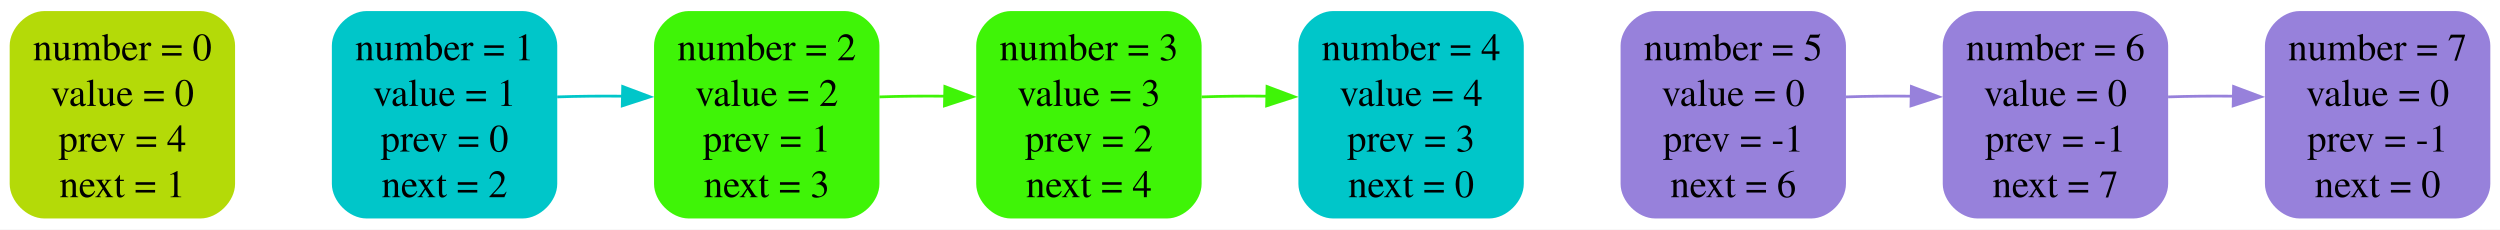
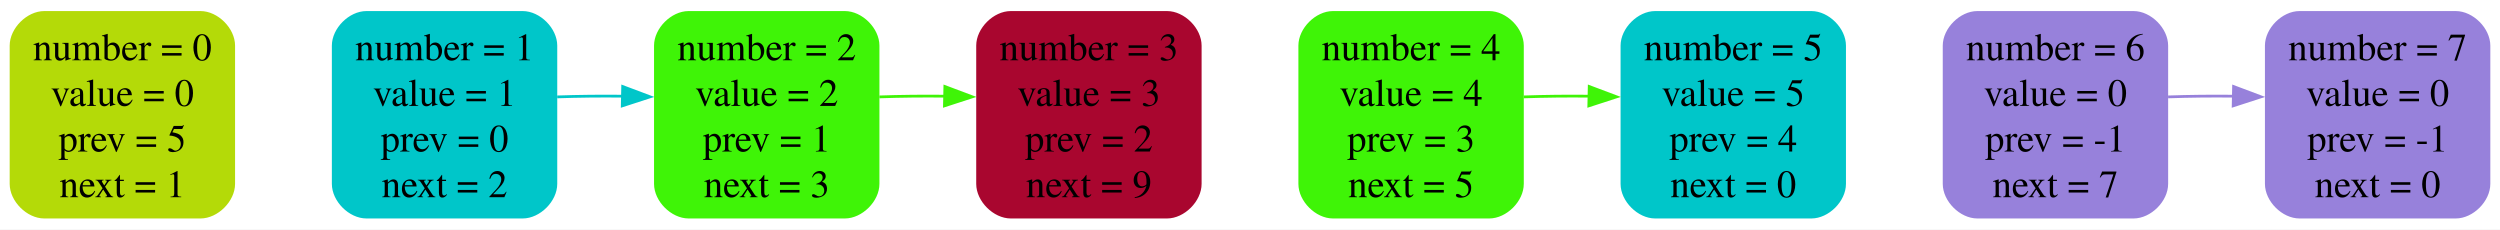
<svg xmlns="http://www.w3.org/2000/svg" width="904pt" height="83pt" viewBox="0.00 0.00 904.00 83.00">
  <g id="graph0" class="graph" transform="scale(1 1) rotate(0) translate(4 79)">
    <polygon fill="white" stroke="none" points="-4,4 -4,-79 900,-79 900,4 -4,4" />
    <g id="node1" class="node">
      <path fill="#b4da08" stroke="#b4da08" d="M12,-0.5C12,-0.5 68.5,-0.5 68.5,-0.5 74.5,-0.5 80.5,-6.5 80.5,-12.5 80.5,-12.5 80.5,-62.5 80.5,-62.5 80.5,-68.5 74.5,-74.5 68.5,-74.5 68.5,-74.5 12,-74.5 12,-74.5 6,-74.5 0,-68.5 0,-62.5 0,-62.5 0,-12.5 0,-12.5 0,-6.5 6,-0.5 12,-0.5" />
      <text xml:space="preserve" text-anchor="middle" x="40.25" y="-57.2" font-family="Times,serif" font-size="14.00">number = 0</text>
      <text xml:space="preserve" text-anchor="middle" x="40.25" y="-40.7" font-family="Times,serif" font-size="14.00">value = 0</text>
-       <text xml:space="preserve" text-anchor="middle" x="40.25" y="-24.2" font-family="Times,serif" font-size="14.00">prev = 4</text>
+       <text xml:space="preserve" text-anchor="middle" x="40.25" y="-24.2" font-family="Times,serif" font-size="14.00">prev = 5</text>
      <text xml:space="preserve" text-anchor="middle" x="40.25" y="-7.7" font-family="Times,serif" font-size="14.00">next = 1</text>
    </g>
    <g id="node2" class="node">
      <path fill="#00c6c9" stroke="#00c6c9" d="M128.5,-0.5C128.5,-0.5 185,-0.5 185,-0.5 191,-0.5 197,-6.5 197,-12.5 197,-12.5 197,-62.5 197,-62.5 197,-68.5 191,-74.5 185,-74.5 185,-74.5 128.5,-74.5 128.5,-74.5 122.5,-74.5 116.5,-68.5 116.5,-62.5 116.5,-62.5 116.5,-12.5 116.5,-12.5 116.5,-6.5 122.5,-0.5 128.5,-0.5" />
      <text xml:space="preserve" text-anchor="middle" x="156.75" y="-57.2" font-family="Times,serif" font-size="14.00">number = 1</text>
      <text xml:space="preserve" text-anchor="middle" x="156.75" y="-40.7" font-family="Times,serif" font-size="14.00">value = 1</text>
      <text xml:space="preserve" text-anchor="middle" x="156.75" y="-24.2" font-family="Times,serif" font-size="14.00">prev = 0</text>
      <text xml:space="preserve" text-anchor="middle" x="156.75" y="-7.7" font-family="Times,serif" font-size="14.00">next = 2</text>
    </g>
    <g id="node3" class="node">
      <path fill="#3ff407" stroke="#3ff407" d="M245,-0.5C245,-0.5 301.5,-0.5 301.5,-0.5 307.5,-0.5 313.5,-6.5 313.5,-12.5 313.5,-12.5 313.5,-62.5 313.5,-62.5 313.5,-68.5 307.5,-74.5 301.5,-74.5 301.5,-74.5 245,-74.5 245,-74.5 239,-74.5 233,-68.5 233,-62.5 233,-62.5 233,-12.5 233,-12.5 233,-6.5 239,-0.5 245,-0.5" />
      <text xml:space="preserve" text-anchor="middle" x="273.25" y="-57.2" font-family="Times,serif" font-size="14.00">number = 2</text>
      <text xml:space="preserve" text-anchor="middle" x="273.25" y="-40.7" font-family="Times,serif" font-size="14.00">value = 2</text>
      <text xml:space="preserve" text-anchor="middle" x="273.25" y="-24.2" font-family="Times,serif" font-size="14.00">prev = 1</text>
      <text xml:space="preserve" text-anchor="middle" x="273.25" y="-7.7" font-family="Times,serif" font-size="14.00">next = 3</text>
    </g>
    <g id="edge8" class="edge">
      <path fill="none" stroke="#00c6c9" d="M197.48,-43.96C205.11,-44.22 213.21,-44.31 221.15,-44.22" />
      <polygon fill="#00c6c9" stroke="#00c6c9" points="221.16,-47.72 231.08,-43.99 221.01,-40.72 221.16,-47.72" />
    </g>
    <g id="node4" class="node">
-       <path fill="#3ff407" stroke="#3ff407" d="M361.5,-0.5C361.5,-0.5 418,-0.5 418,-0.5 424,-0.5 430,-6.5 430,-12.5 430,-12.5 430,-62.5 430,-62.5 430,-68.5 424,-74.5 418,-74.5 418,-74.5 361.5,-74.5 361.5,-74.5 355.5,-74.5 349.5,-68.5 349.5,-62.5 349.5,-62.5 349.5,-12.5 349.5,-12.5 349.5,-6.5 355.5,-0.5 361.5,-0.5" />
+       <path fill="#a9062f" stroke="#a9062f" d="M361.5,-0.5C361.5,-0.5 418,-0.5 418,-0.5 424,-0.5 430,-6.5 430,-12.5 430,-12.5 430,-62.5 430,-62.5 430,-68.5 424,-74.5 418,-74.5 418,-74.5 361.5,-74.5 361.5,-74.5 355.5,-74.5 349.5,-68.5 349.5,-62.5 349.5,-62.5 349.5,-12.5 349.5,-12.5 349.5,-6.5 355.5,-0.5 361.5,-0.5" />
      <text xml:space="preserve" text-anchor="middle" x="389.75" y="-57.2" font-family="Times,serif" font-size="14.00">number = 3</text>
      <text xml:space="preserve" text-anchor="middle" x="389.75" y="-40.7" font-family="Times,serif" font-size="14.00">value = 3</text>
      <text xml:space="preserve" text-anchor="middle" x="389.75" y="-24.2" font-family="Times,serif" font-size="14.00">prev = 2</text>
-       <text xml:space="preserve" text-anchor="middle" x="389.75" y="-7.7" font-family="Times,serif" font-size="14.00">next = 4</text>
+       <text xml:space="preserve" text-anchor="middle" x="389.75" y="-7.7" font-family="Times,serif" font-size="14.00">next = 9</text>
    </g>
    <g id="edge9" class="edge">
      <path fill="none" stroke="#3ff407" d="M313.98,-43.96C321.61,-44.22 329.71,-44.31 337.65,-44.22" />
      <polygon fill="#3ff407" stroke="#3ff407" points="337.66,-47.72 347.58,-43.99 337.51,-40.72 337.66,-47.72" />
    </g>
    <g id="node5" class="node">
-       <path fill="#00c6c9" stroke="#00c6c9" d="M478,-0.5C478,-0.5 534.5,-0.5 534.5,-0.5 540.5,-0.5 546.5,-6.5 546.5,-12.5 546.5,-12.5 546.5,-62.5 546.5,-62.5 546.5,-68.5 540.5,-74.5 534.5,-74.5 534.5,-74.5 478,-74.5 478,-74.5 472,-74.5 466,-68.5 466,-62.5 466,-62.5 466,-12.5 466,-12.5 466,-6.5 472,-0.5 478,-0.5" />
+       <path fill="#3ff407" stroke="#3ff407" d="M478,-0.5C478,-0.5 534.5,-0.5 534.5,-0.5 540.5,-0.5 546.5,-6.5 546.5,-12.5 546.5,-12.5 546.5,-62.5 546.5,-62.5 546.5,-68.5 540.5,-74.5 534.5,-74.5 534.5,-74.5 478,-74.5 478,-74.5 472,-74.5 466,-68.5 466,-62.5 466,-62.5 466,-12.5 466,-12.5 466,-6.5 472,-0.5 478,-0.5" />
      <text xml:space="preserve" text-anchor="middle" x="506.25" y="-57.2" font-family="Times,serif" font-size="14.00">number = 4</text>
      <text xml:space="preserve" text-anchor="middle" x="506.25" y="-40.7" font-family="Times,serif" font-size="14.00">value = 4</text>
      <text xml:space="preserve" text-anchor="middle" x="506.25" y="-24.2" font-family="Times,serif" font-size="14.00">prev = 3</text>
-       <text xml:space="preserve" text-anchor="middle" x="506.25" y="-7.7" font-family="Times,serif" font-size="14.00">next = 0</text>
+       <text xml:space="preserve" text-anchor="middle" x="506.25" y="-7.7" font-family="Times,serif" font-size="14.00">next = 5</text>
+     </g>
+     <g id="node6" class="node">
+       <path fill="#00c6c9" stroke="#00c6c9" d="M594.5,-0.5C594.5,-0.5 651,-0.5 651,-0.5 657,-0.5 663,-6.5 663,-12.5 663,-12.5 663,-62.5 663,-62.5 663,-68.5 657,-74.5 651,-74.5 651,-74.5 594.5,-74.5 594.5,-74.5 588.5,-74.5 582.5,-68.5 582.5,-62.5 582.5,-62.5 582.5,-12.5 582.5,-12.5 582.5,-6.5 588.5,-0.5 594.5,-0.5" />
+       <text xml:space="preserve" text-anchor="middle" x="622.75" y="-57.2" font-family="Times,serif" font-size="14.00">number = 5</text>
+       <text xml:space="preserve" text-anchor="middle" x="622.75" y="-40.7" font-family="Times,serif" font-size="14.00">value = 5</text>
+       <text xml:space="preserve" text-anchor="middle" x="622.75" y="-24.2" font-family="Times,serif" font-size="14.00">prev = 4</text>
+       <text xml:space="preserve" text-anchor="middle" x="622.75" y="-7.7" font-family="Times,serif" font-size="14.00">next = 0</text>
    </g>
    <g id="edge10" class="edge">
-       <path fill="none" stroke="#3ff407" d="M430.48,-43.96C438.11,-44.22 446.21,-44.31 454.15,-44.22" />
-       <polygon fill="#3ff407" stroke="#3ff407" points="454.16,-47.72 464.08,-43.99 454.01,-40.72 454.16,-47.72" />
-     </g>
-     <g id="node6" class="node">
-       <path fill="#9781db" stroke="#9781db" d="M594.5,-0.5C594.5,-0.5 651,-0.5 651,-0.5 657,-0.5 663,-6.5 663,-12.5 663,-12.5 663,-62.5 663,-62.5 663,-68.5 657,-74.5 651,-74.5 651,-74.5 594.5,-74.5 594.5,-74.5 588.5,-74.5 582.5,-68.5 582.5,-62.5 582.5,-62.5 582.5,-12.5 582.5,-12.5 582.5,-6.5 588.5,-0.5 594.5,-0.5" />
-       <text xml:space="preserve" text-anchor="middle" x="622.75" y="-57.2" font-family="Times,serif" font-size="14.00">number = 5</text>
-       <text xml:space="preserve" text-anchor="middle" x="622.75" y="-40.7" font-family="Times,serif" font-size="14.00">value = 0</text>
-       <text xml:space="preserve" text-anchor="middle" x="622.75" y="-24.2" font-family="Times,serif" font-size="14.00">prev = -1</text>
-       <text xml:space="preserve" text-anchor="middle" x="622.75" y="-7.7" font-family="Times,serif" font-size="14.00">next = 6</text>
+       <path fill="none" stroke="#3ff407" d="M546.98,-43.96C554.61,-44.22 562.71,-44.31 570.65,-44.22" />
+       <polygon fill="#3ff407" stroke="#3ff407" points="570.66,-47.72 580.58,-43.99 570.51,-40.72 570.66,-47.72" />
    </g>
    <g id="node7" class="node">
      <path fill="#9781db" stroke="#9781db" d="M711,-0.5C711,-0.5 767.5,-0.5 767.5,-0.5 773.5,-0.5 779.5,-6.5 779.5,-12.5 779.5,-12.5 779.5,-62.5 779.5,-62.5 779.5,-68.5 773.5,-74.5 767.5,-74.5 767.5,-74.5 711,-74.5 711,-74.5 705,-74.5 699,-68.5 699,-62.5 699,-62.5 699,-12.5 699,-12.5 699,-6.5 705,-0.5 711,-0.5" />
      <text xml:space="preserve" text-anchor="middle" x="739.25" y="-57.2" font-family="Times,serif" font-size="14.00">number = 6</text>
      <text xml:space="preserve" text-anchor="middle" x="739.25" y="-40.7" font-family="Times,serif" font-size="14.00">value = 0</text>
      <text xml:space="preserve" text-anchor="middle" x="739.25" y="-24.2" font-family="Times,serif" font-size="14.00">prev = -1</text>
      <text xml:space="preserve" text-anchor="middle" x="739.25" y="-7.7" font-family="Times,serif" font-size="14.00">next = 7</text>
    </g>
-     <g id="edge11" class="edge">
-       <path fill="none" stroke="#9781db" d="M663.48,-43.96C671.11,-44.22 679.21,-44.31 687.15,-44.22" />
-       <polygon fill="#9781db" stroke="#9781db" points="687.16,-47.72 697.08,-43.99 687.01,-40.72 687.16,-47.72" />
-     </g>
    <g id="node8" class="node">
      <path fill="#9781db" stroke="#9781db" d="M827.5,-0.5C827.5,-0.5 884,-0.5 884,-0.5 890,-0.5 896,-6.5 896,-12.5 896,-12.5 896,-62.5 896,-62.5 896,-68.5 890,-74.5 884,-74.5 884,-74.5 827.5,-74.5 827.5,-74.5 821.5,-74.5 815.5,-68.5 815.5,-62.5 815.5,-62.5 815.5,-12.5 815.5,-12.5 815.5,-6.5 821.5,-0.5 827.5,-0.5" />
      <text xml:space="preserve" text-anchor="middle" x="855.75" y="-57.2" font-family="Times,serif" font-size="14.00">number = 7</text>
      <text xml:space="preserve" text-anchor="middle" x="855.75" y="-40.7" font-family="Times,serif" font-size="14.00">value = 0</text>
      <text xml:space="preserve" text-anchor="middle" x="855.75" y="-24.2" font-family="Times,serif" font-size="14.00">prev = -1</text>
      <text xml:space="preserve" text-anchor="middle" x="855.75" y="-7.7" font-family="Times,serif" font-size="14.00">next = 0</text>
    </g>
-     <g id="edge12" class="edge">
+     <g id="edge11" class="edge">
      <path fill="none" stroke="#9781db" d="M779.98,-43.96C787.61,-44.22 795.71,-44.31 803.65,-44.22" />
      <polygon fill="#9781db" stroke="#9781db" points="803.66,-47.72 813.58,-43.99 803.51,-40.72 803.66,-47.72" />
    </g>
  </g>
</svg>
